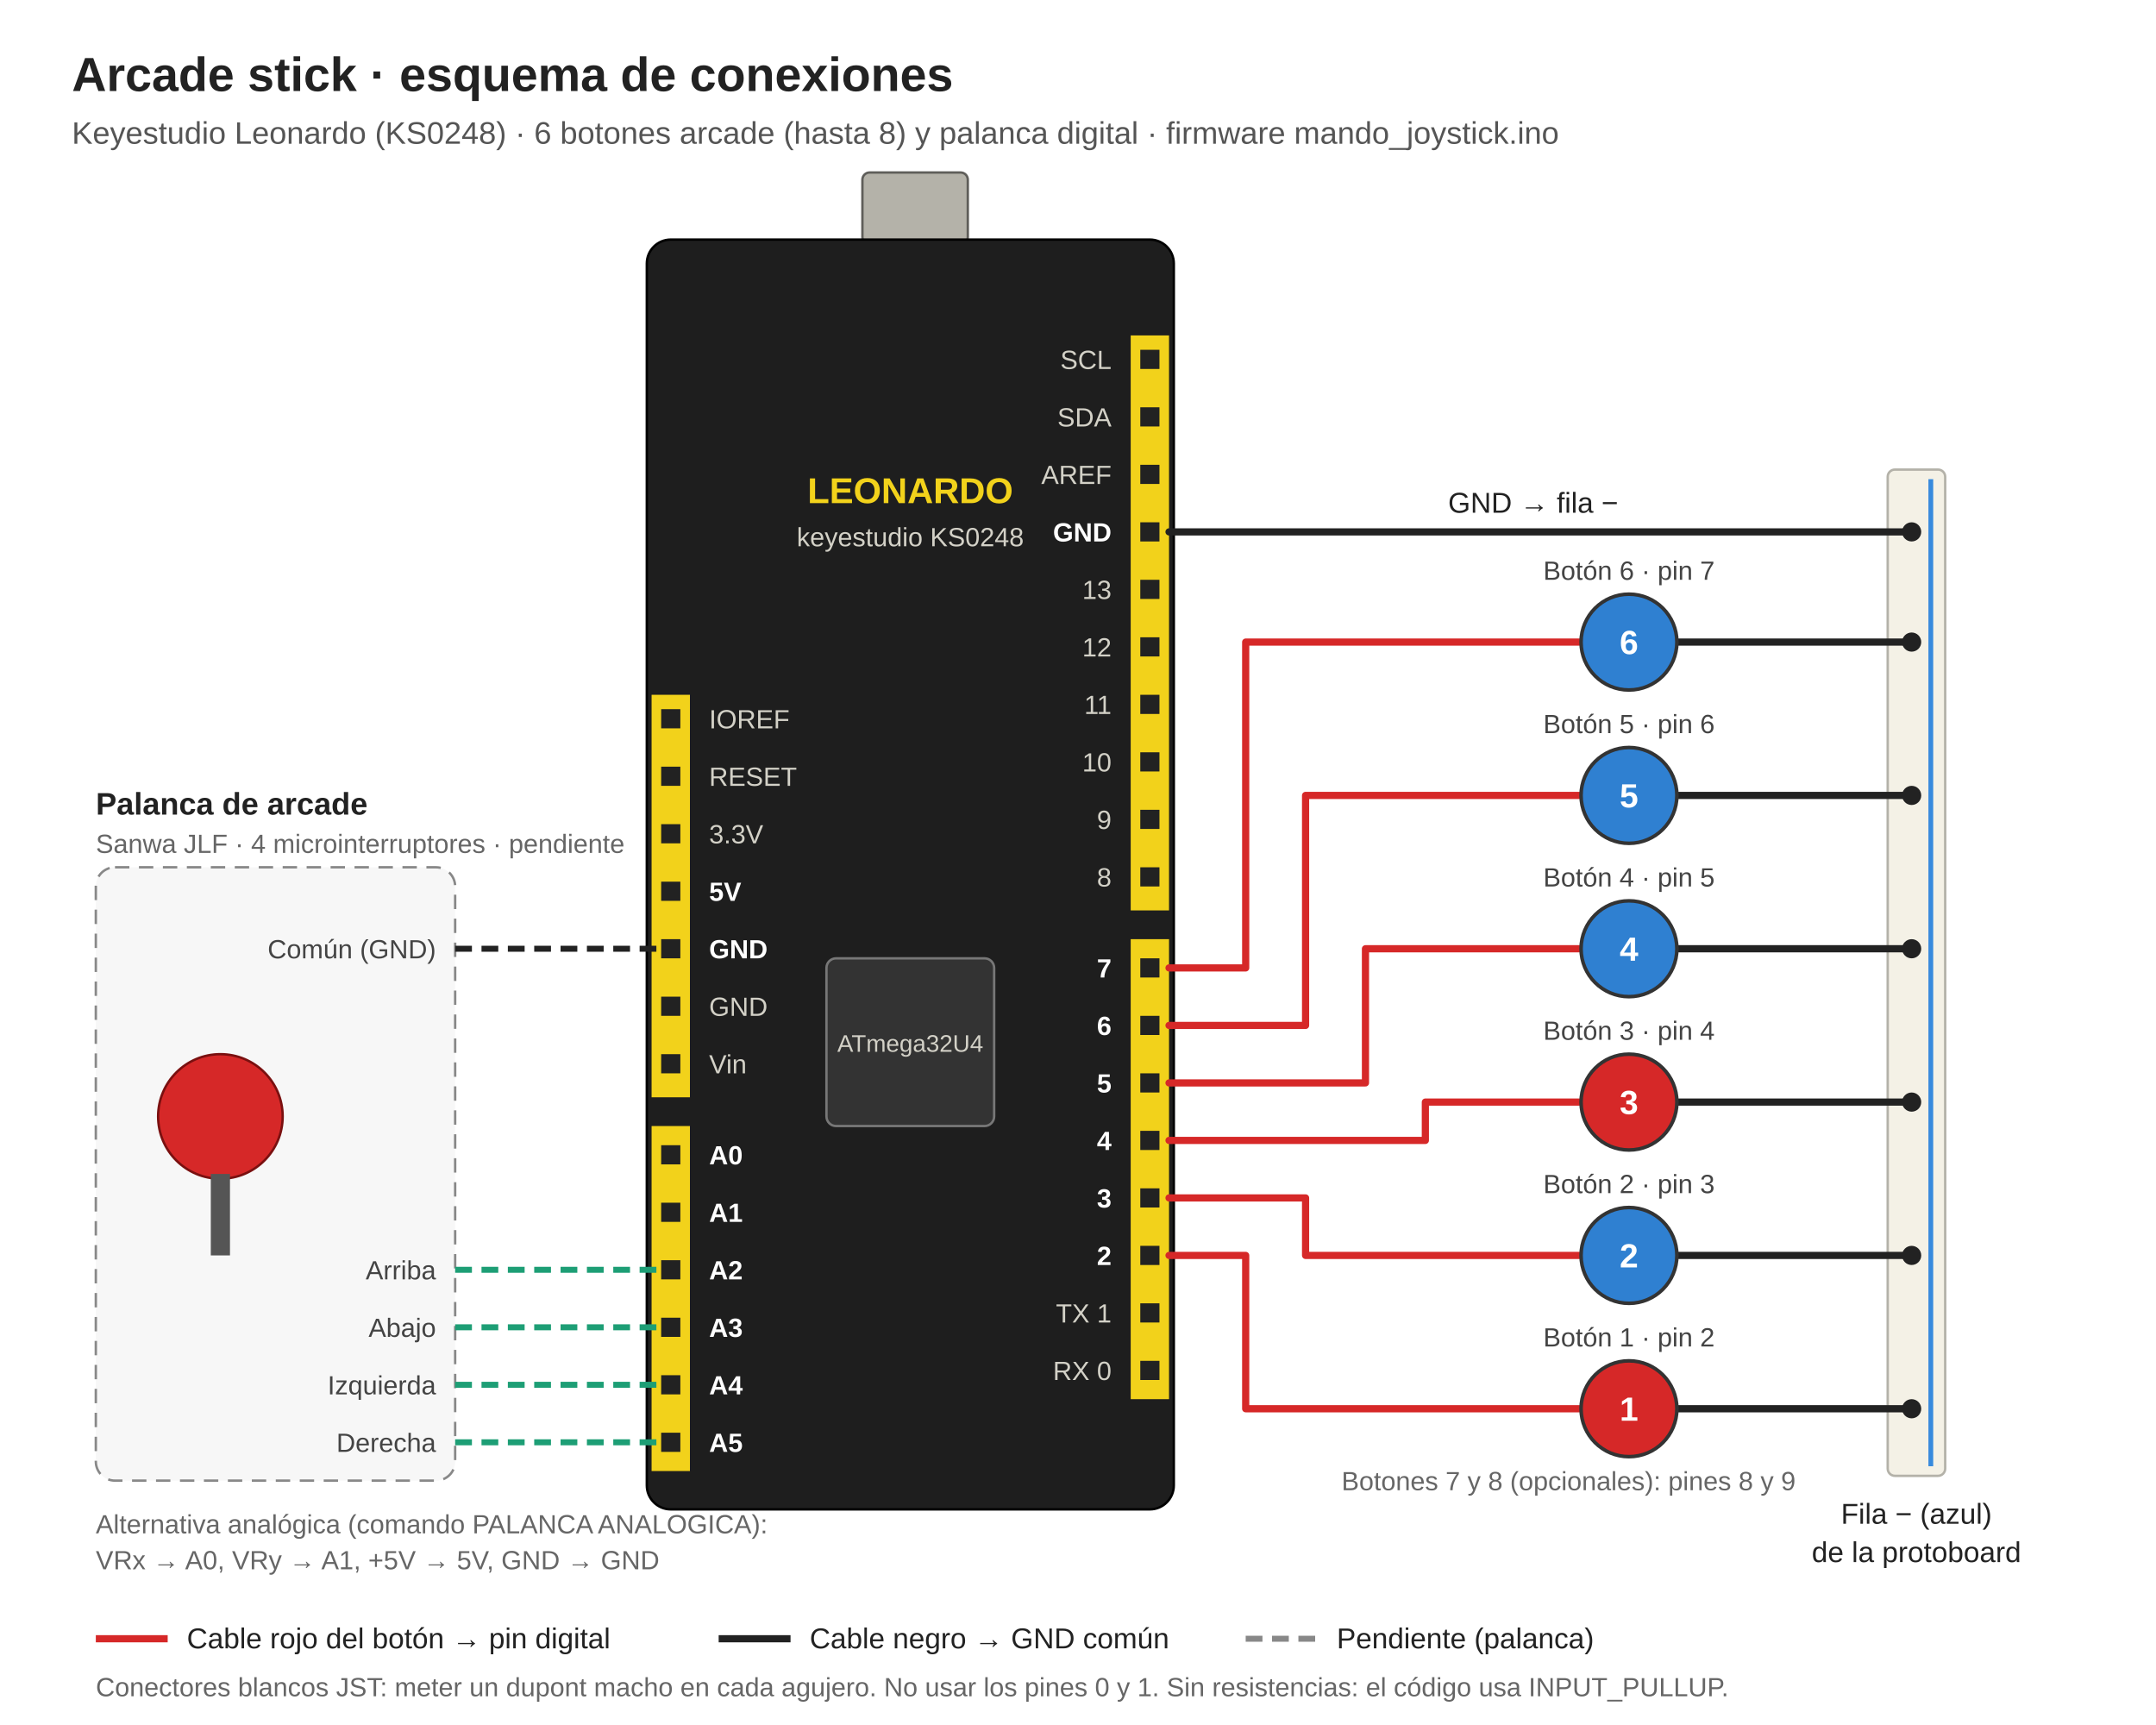
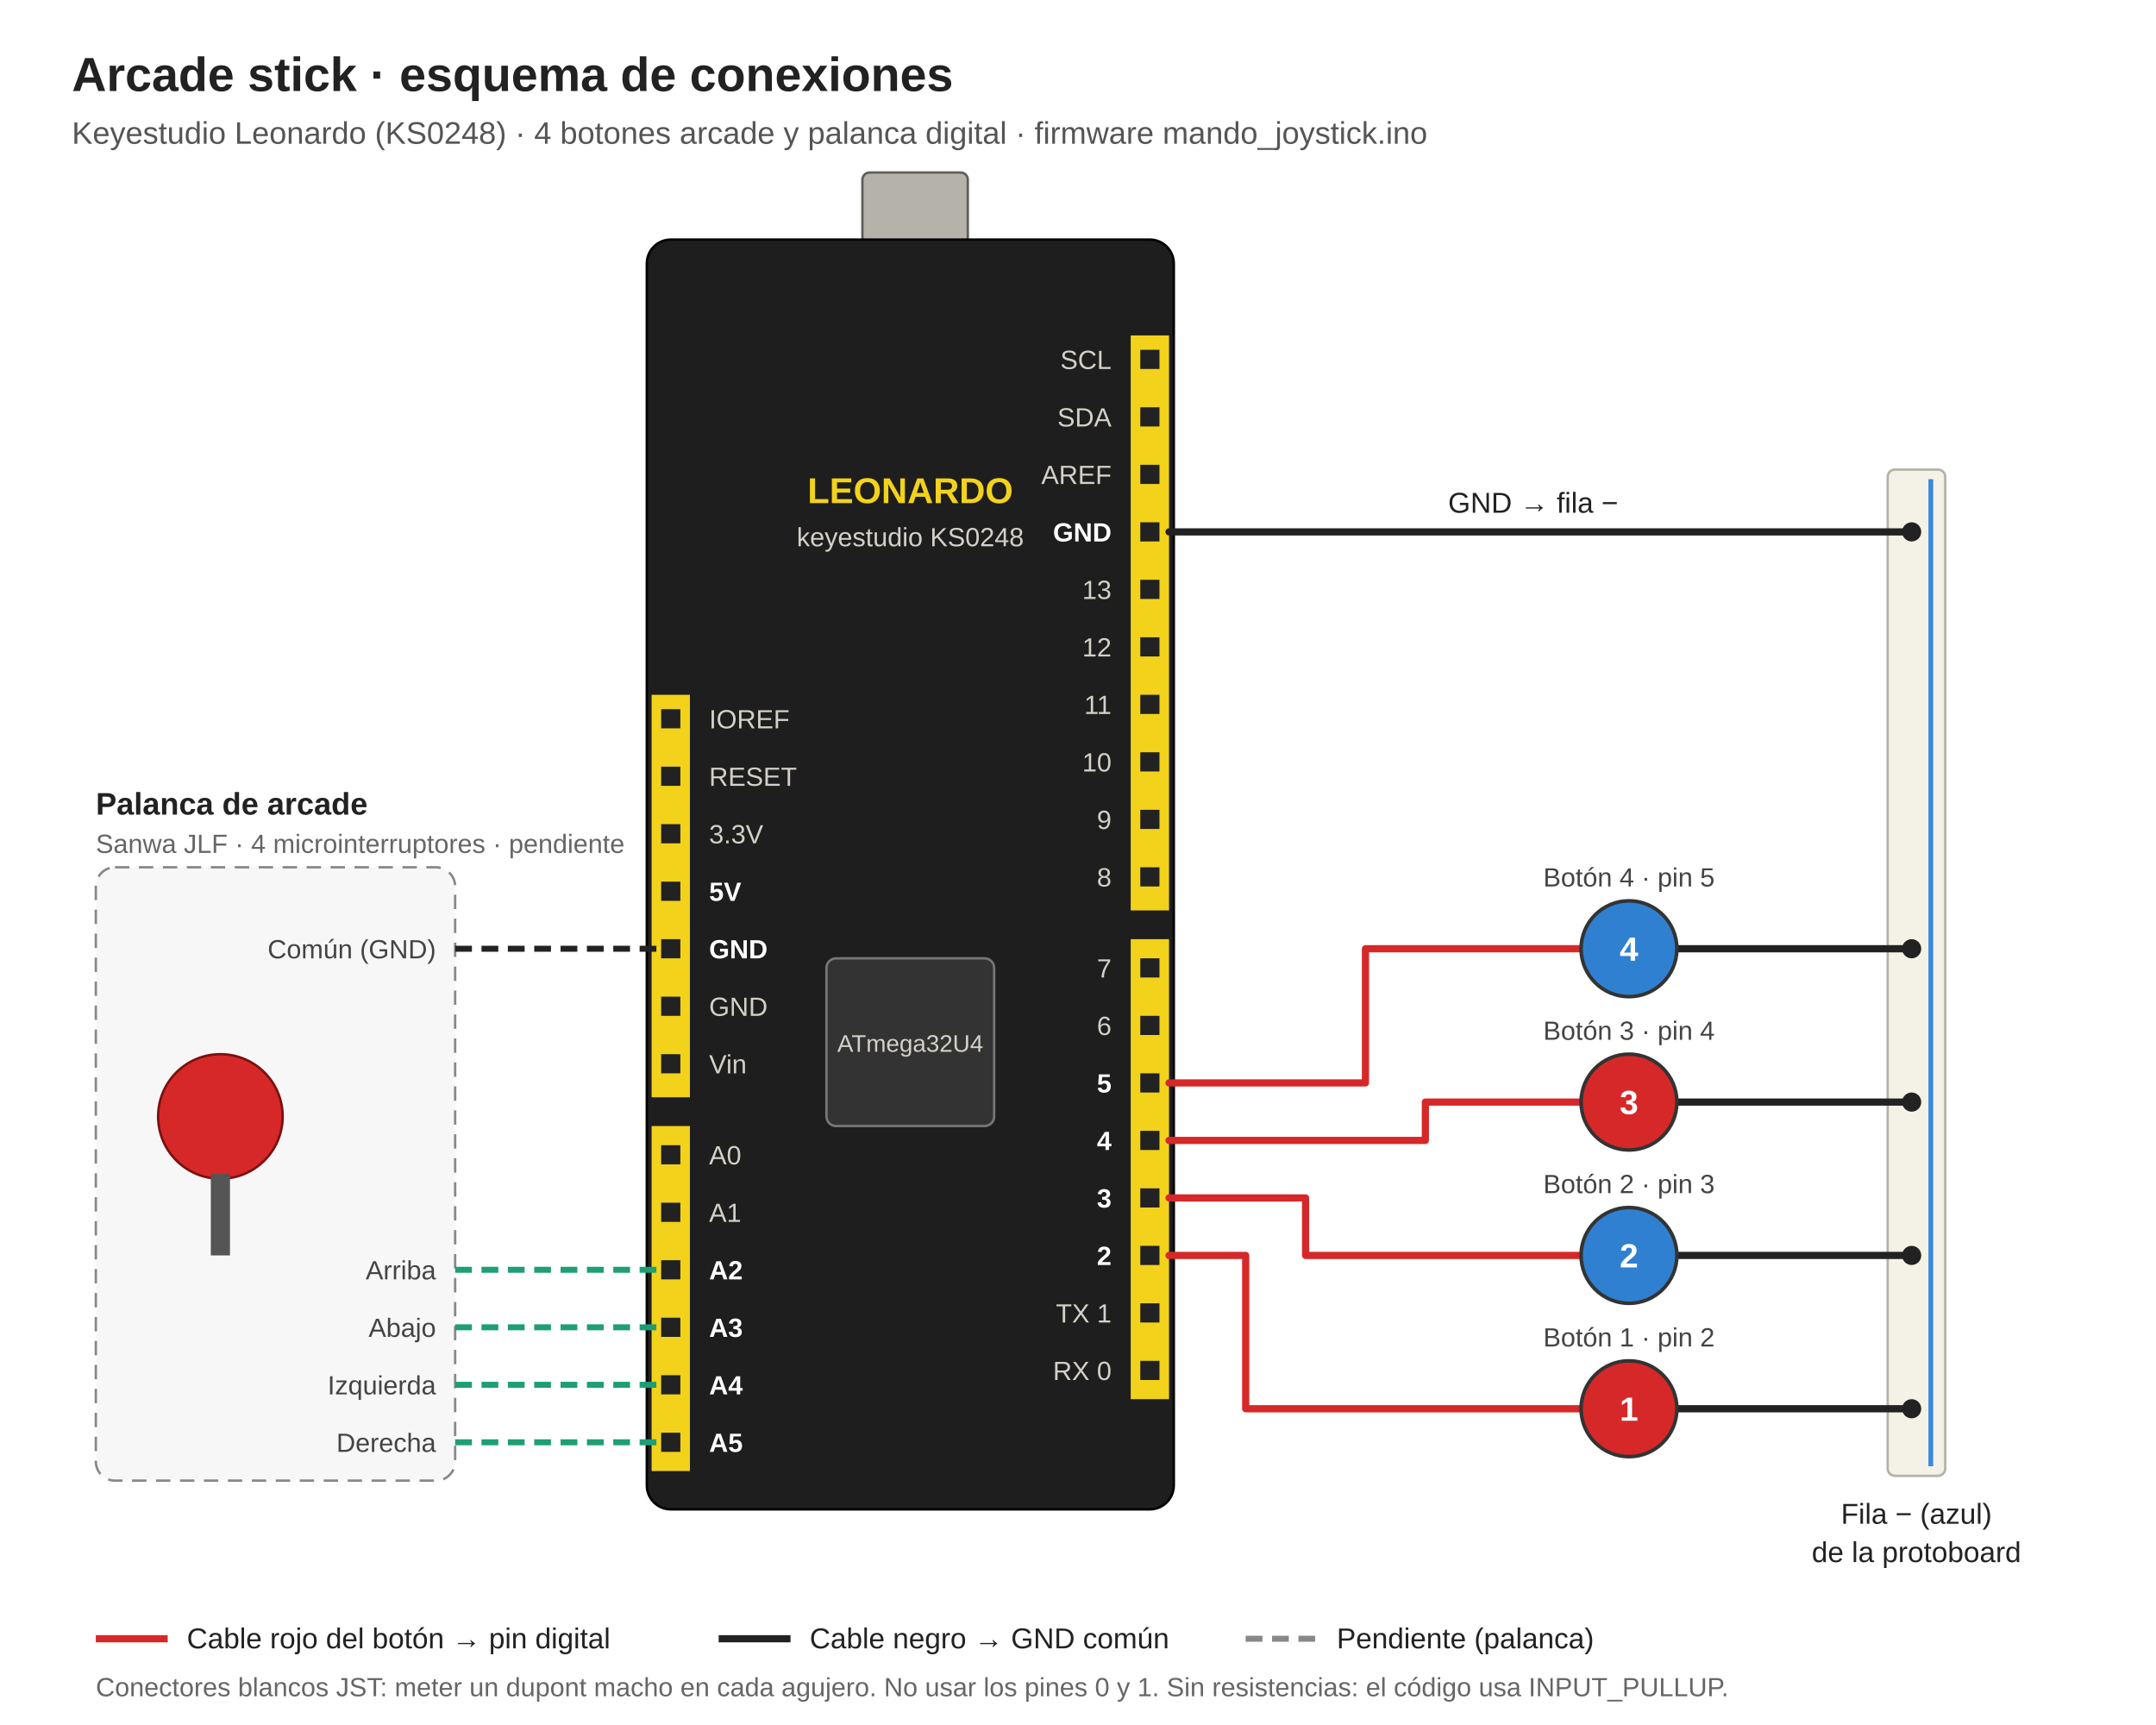
<svg xmlns="http://www.w3.org/2000/svg" width="900" height="720" viewBox="0 0 900 720" font-family="Arial, Helvetica, sans-serif" role="img">
  <rect width="900" height="720" fill="#FFFFFF" />
  <text x="30" y="38" font-size="20" font-weight="bold" fill="#222">Arcade stick · esquema de conexiones</text>
-   <text x="30" y="60" font-size="13" fill="#555">Keyestudio Leonardo (KS0248) · 6 botones arcade (hasta 8) y palanca digital · firmware mando_joystick.ino</text>
+   <text x="30" y="60" font-size="13" fill="#555">Keyestudio Leonardo (KS0248) · 4 botones arcade y palanca digital · firmware mando_joystick.ino</text>
  <rect x="360" y="72" width="44" height="30" rx="3" fill="#B4B2A9" stroke="#5F5E5A" />
  <text x="382" y="122" font-size="11" fill="#D3D1C7" text-anchor="middle">USB al PC</text>
  <rect x="270" y="100" width="220" height="530" rx="10" fill="#1E1E1E" stroke="#000" />
  <text x="380" y="210" font-size="15" font-weight="bold" fill="#F2D21B" text-anchor="middle">LEONARDO</text>
  <text x="380" y="228" font-size="11" fill="#D3D1C7" text-anchor="middle">keyestudio KS0248</text>
  <rect x="345" y="400" width="70" height="70" rx="4" fill="#333" stroke="#777" />
  <text x="380" y="439" font-size="10" fill="#D3D1C7" text-anchor="middle">ATmega32U4</text>
  <rect x="472" y="140" width="16" height="240" fill="#F2D21B" />
  <rect x="472" y="392" width="16" height="192" fill="#F2D21B" />
  <g font-size="11" fill="#D3D1C7" text-anchor="end">
    <text x="464" y="154">SCL</text>
    <text x="464" y="178">SDA</text>
    <text x="464" y="202">AREF</text>
    <text x="464" y="226" fill="#FFFFFF" font-weight="bold">GND</text>
    <text x="464" y="250">13</text>
    <text x="464" y="274">12</text>
    <text x="464" y="298">11</text>
    <text x="464" y="322">10</text>
    <text x="464" y="346">9</text>
    <text x="464" y="370">8</text>
-     <text x="464" y="408" fill="#FFFFFF" font-weight="bold">7</text>
-     <text x="464" y="432" fill="#FFFFFF" font-weight="bold">6</text>
+     <text x="464" y="408">7</text>
+     <text x="464" y="432">6</text>
    <text x="464" y="456" fill="#FFFFFF" font-weight="bold">5</text>
    <text x="464" y="480" fill="#FFFFFF" font-weight="bold">4</text>
    <text x="464" y="504" fill="#FFFFFF" font-weight="bold">3</text>
    <text x="464" y="528" fill="#FFFFFF" font-weight="bold">2</text>
    <text x="464" y="552">TX 1</text>
    <text x="464" y="576">RX 0</text>
  </g>
  <g fill="#222">
    <rect x="476" y="146" width="8" height="8" />
    <rect x="476" y="170" width="8" height="8" />
    <rect x="476" y="194" width="8" height="8" />
    <rect x="476" y="218" width="8" height="8" />
    <rect x="476" y="242" width="8" height="8" />
    <rect x="476" y="266" width="8" height="8" />
    <rect x="476" y="290" width="8" height="8" />
    <rect x="476" y="314" width="8" height="8" />
    <rect x="476" y="338" width="8" height="8" />
    <rect x="476" y="362" width="8" height="8" />
    <rect x="476" y="400" width="8" height="8" />
    <rect x="476" y="424" width="8" height="8" />
    <rect x="476" y="448" width="8" height="8" />
    <rect x="476" y="472" width="8" height="8" />
    <rect x="476" y="496" width="8" height="8" />
    <rect x="476" y="520" width="8" height="8" />
    <rect x="476" y="544" width="8" height="8" />
    <rect x="476" y="568" width="8" height="8" />
  </g>
  <rect x="272" y="290" width="16" height="168" fill="#F2D21B" />
  <rect x="272" y="470" width="16" height="144" fill="#F2D21B" />
  <g font-size="11" fill="#D3D1C7">
    <text x="296" y="304">IOREF</text>
    <text x="296" y="328">RESET</text>
    <text x="296" y="352">3.3V</text>
    <text x="296" y="376" fill="#FFFFFF" font-weight="bold">5V</text>
    <text x="296" y="400" fill="#FFFFFF" font-weight="bold">GND</text>
    <text x="296" y="424">GND</text>
    <text x="296" y="448">Vin</text>
-     <text x="296" y="486" fill="#FFFFFF" font-weight="bold">A0</text>
-     <text x="296" y="510" fill="#FFFFFF" font-weight="bold">A1</text>
+     <text x="296" y="486">A0</text>
+     <text x="296" y="510">A1</text>
    <text x="296" y="534" fill="#FFFFFF" font-weight="bold">A2</text>
    <text x="296" y="558" fill="#FFFFFF" font-weight="bold">A3</text>
    <text x="296" y="582" fill="#FFFFFF" font-weight="bold">A4</text>
    <text x="296" y="606" fill="#FFFFFF" font-weight="bold">A5</text>
  </g>
  <g fill="#222">
    <rect x="276" y="296" width="8" height="8" />
    <rect x="276" y="320" width="8" height="8" />
    <rect x="276" y="344" width="8" height="8" />
    <rect x="276" y="368" width="8" height="8" />
    <rect x="276" y="392" width="8" height="8" />
    <rect x="276" y="416" width="8" height="8" />
    <rect x="276" y="440" width="8" height="8" />
    <rect x="276" y="478" width="8" height="8" />
    <rect x="276" y="502" width="8" height="8" />
    <rect x="276" y="526" width="8" height="8" />
    <rect x="276" y="550" width="8" height="8" />
    <rect x="276" y="574" width="8" height="8" />
    <rect x="276" y="598" width="8" height="8" />
  </g>
  <rect x="788" y="196" width="24" height="420" rx="3" fill="#F4F1E6" stroke="#B4B2A9" />
  <line x1="806" y1="200" x2="806" y2="612" stroke="#378ADD" stroke-width="2" />
  <text x="800" y="636" font-size="12" fill="#222" text-anchor="middle">Fila − (azul)</text>
  <text x="800" y="652" font-size="12" fill="#222" text-anchor="middle">de la protoboard</text>
  <polyline points="488,222 798,222" fill="none" stroke="#222" stroke-width="3" stroke-linecap="round" />
  <circle cx="798" cy="222" r="4" fill="#222" />
  <text x="640" y="214" font-size="12" fill="#222" text-anchor="middle">GND → fila −</text>
  <g fill="none" stroke="#D62828" stroke-width="3" stroke-linejoin="round" stroke-linecap="round">
-     <polyline points="488,404 520,404 520,268 660,268" />
-     <polyline points="488,428 545,428 545,332 660,332" />
    <polyline points="488,452 570,452 570,396 660,396" />
    <polyline points="488,476 595,476 595,460 660,460" />
    <polyline points="488,500 545,500 545,524 660,524" />
    <polyline points="488,524 520,524 520,588 660,588" />
  </g>
  <g fill="none" stroke="#222" stroke-width="3" stroke-linecap="round">
-     <line x1="700" y1="268" x2="798" y2="268" />
-     <line x1="700" y1="332" x2="798" y2="332" />
    <line x1="700" y1="396" x2="798" y2="396" />
    <line x1="700" y1="460" x2="798" y2="460" />
    <line x1="700" y1="524" x2="798" y2="524" />
    <line x1="700" y1="588" x2="798" y2="588" />
  </g>
  <g fill="#222">
-     <circle cx="798" cy="268" r="4" />
-     <circle cx="798" cy="332" r="4" />
    <circle cx="798" cy="396" r="4" />
    <circle cx="798" cy="460" r="4" />
    <circle cx="798" cy="524" r="4" />
    <circle cx="798" cy="588" r="4" />
  </g>
  <g stroke="#333" stroke-width="1.5">
-     <circle cx="680" cy="268" r="20" fill="#2F80D1" />
-     <circle cx="680" cy="332" r="20" fill="#2F80D1" />
    <circle cx="680" cy="396" r="20" fill="#2F80D1" />
    <circle cx="680" cy="460" r="20" fill="#D62828" />
    <circle cx="680" cy="524" r="20" fill="#2F80D1" />
    <circle cx="680" cy="588" r="20" fill="#D62828" />
  </g>
  <g font-size="14" font-weight="bold" fill="#FFFFFF" text-anchor="middle">
-     <text x="680" y="273">6</text>
-     <text x="680" y="337">5</text>
    <text x="680" y="401">4</text>
    <text x="680" y="465">3</text>
    <text x="680" y="529">2</text>
    <text x="680" y="593">1</text>
  </g>
  <g font-size="11" fill="#444" text-anchor="middle">
-     <text x="680" y="242">Botón 6 · pin 7</text>
-     <text x="680" y="306">Botón 5 · pin 6</text>
    <text x="680" y="370">Botón 4 · pin 5</text>
    <text x="680" y="434">Botón 3 · pin 4</text>
    <text x="680" y="498">Botón 2 · pin 3</text>
    <text x="680" y="562">Botón 1 · pin 2</text>
  </g>
  <text x="40" y="340" font-size="13" font-weight="bold" fill="#222">Palanca de arcade</text>
  <text x="40" y="356" font-size="11" fill="#666">Sanwa JLF · 4 microinterruptores · pendiente</text>
  <rect x="40" y="362" width="150" height="256" rx="8" fill="#F7F7F7" stroke="#888" stroke-dasharray="6 4" />
  <circle cx="92" cy="466" r="26" fill="#D62828" stroke="#7a1010" />
  <rect x="88" y="490" width="8" height="34" fill="#555" />
  <g font-size="11" fill="#444" text-anchor="end">
    <text x="182" y="400">Común (GND)</text>
    <text x="182" y="534">Arriba</text>
    <text x="182" y="558">Abajo</text>
    <text x="182" y="582">Izquierda</text>
    <text x="182" y="606">Derecha</text>
  </g>
  <g fill="none" stroke-width="2.5" stroke-dasharray="7 4">
    <line x1="190" y1="396" x2="276" y2="396" stroke="#222" />
    <line x1="190" y1="530" x2="276" y2="530" stroke="#1D9E75" />
    <line x1="190" y1="554" x2="276" y2="554" stroke="#1D9E75" />
    <line x1="190" y1="578" x2="276" y2="578" stroke="#1D9E75" />
    <line x1="190" y1="602" x2="276" y2="602" stroke="#1D9E75" />
  </g>
-   <text x="40" y="640" font-size="11" fill="#666">Alternativa analógica (comando PALANCA ANALOGICA):</text>
-   <text x="40" y="655" font-size="11" fill="#666">VRx → A0, VRy → A1, +5V → 5V, GND → GND</text>
-   <text x="560" y="622" font-size="11" fill="#666">Botones 7 y 8 (opcionales): pines 8 y 9</text>
  <line x1="40" y1="684" x2="70" y2="684" stroke="#D62828" stroke-width="3" />
  <text x="78" y="688" font-size="12" fill="#222">Cable rojo del botón → pin digital</text>
  <line x1="300" y1="684" x2="330" y2="684" stroke="#222" stroke-width="3" />
  <text x="338" y="688" font-size="12" fill="#222">Cable negro → GND común</text>
  <line x1="520" y1="684" x2="550" y2="684" stroke="#888" stroke-width="2.5" stroke-dasharray="7 4" />
  <text x="558" y="688" font-size="12" fill="#222">Pendiente (palanca)</text>
  <text x="40" y="708" font-size="11" fill="#666">Conectores blancos JST: meter un dupont macho en cada agujero. No usar los pines 0 y 1. Sin resistencias: el código usa INPUT_PULLUP.</text>
</svg>
